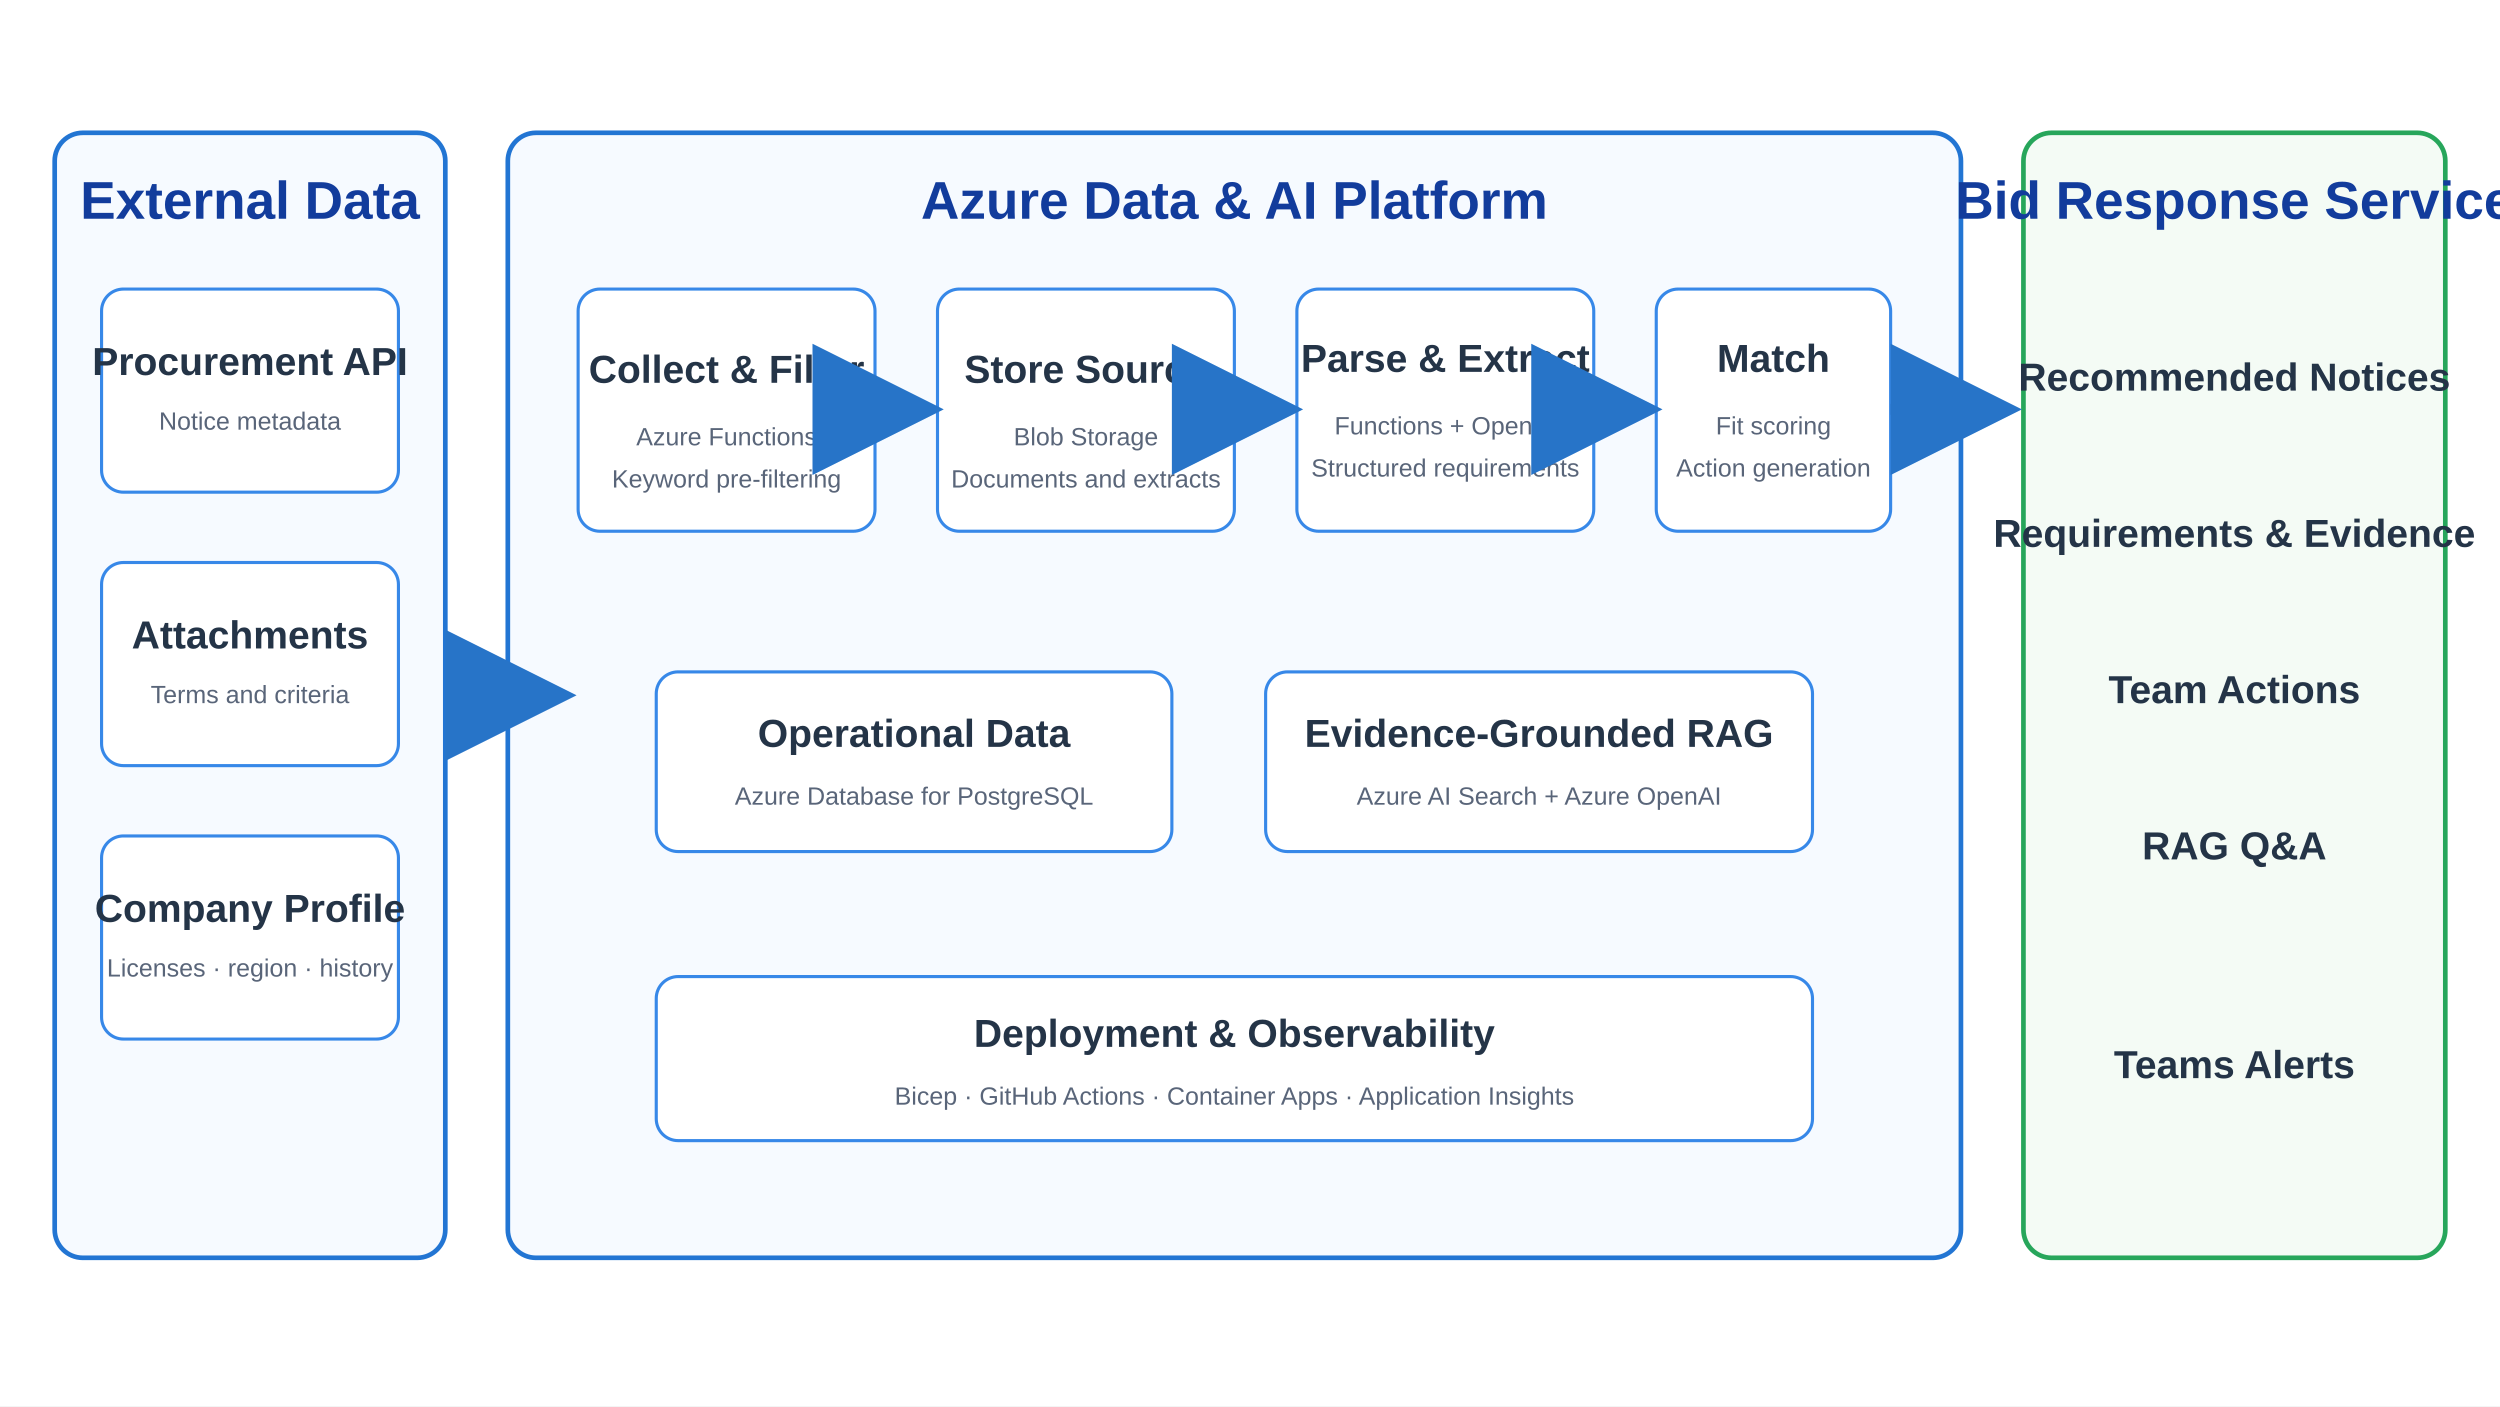
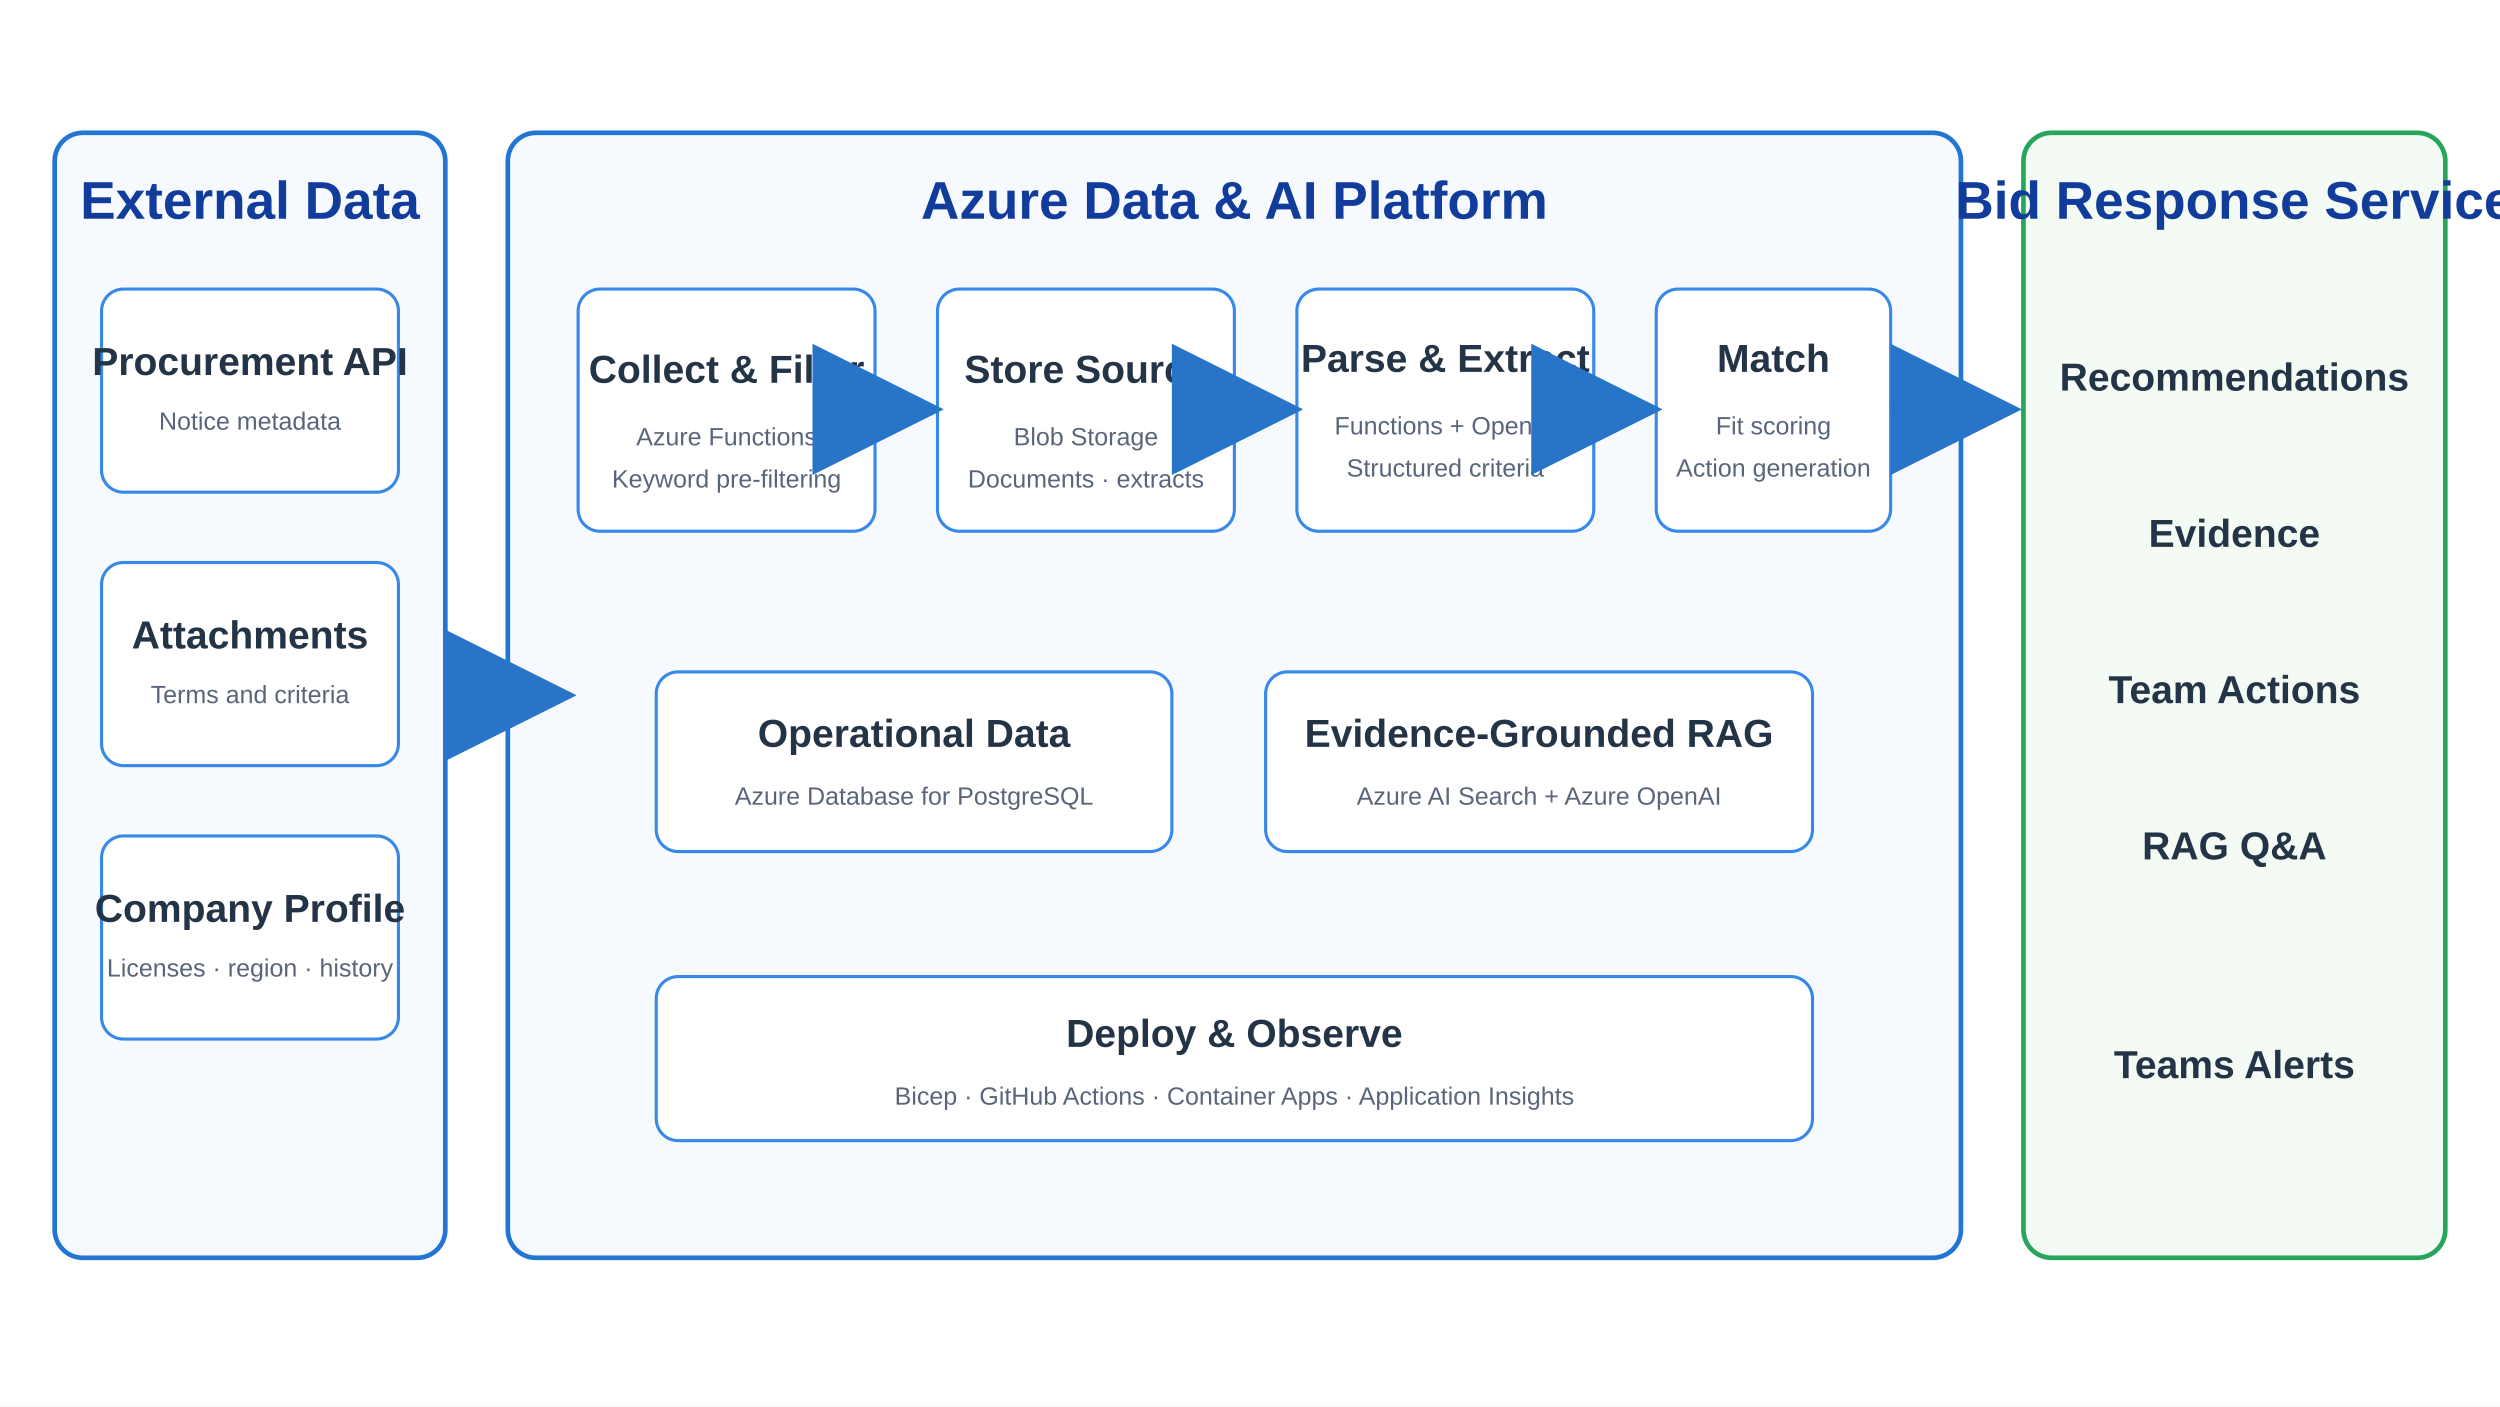
<svg xmlns="http://www.w3.org/2000/svg" width="1600" height="900" viewBox="0 0 1600 900">
  <style>text{font-family:Arial,sans-serif;fill:#243447}.title{font-size:34px;font-weight:700;fill:#123c9c}.h{font-size:25px;font-weight:700}.b{font-size:19px}.s{font-size:16px;fill:#596579}.box{fill:#fff;stroke:#3788e8;stroke-width:2}.group{fill:#f6faff;stroke:#2275d3;stroke-width:3}.green{fill:#f4fbf5;stroke:#27a65b;stroke-width:3}.arrow{stroke:#2774c8;stroke-width:7;fill:none;marker-end:url(#a)}</style>
  <defs>
    <marker id="a" markerWidth="12" markerHeight="12" refX="10" refY="6" orient="auto">
      <path d="M0,0 L12,6 L0,12 Z" fill="#2774c8" />
    </marker>
  </defs>
  <rect width="1600" height="900" fill="#fff" />
  <rect class="group" x="35" y="85" width="250" height="720" rx="18" />
  <text class="title" x="160" y="140" text-anchor="middle">External Data</text>
  <rect class="box" x="65" y="185" width="190" height="130" rx="14" />
  <text class="h" x="160" y="240" text-anchor="middle">Procurement API</text>
  <text class="s" x="160" y="275" text-anchor="middle">Notice metadata</text>
  <rect class="box" x="65" y="360" width="190" height="130" rx="14" />
  <text class="h" x="160" y="415" text-anchor="middle">Attachments</text>
  <text class="s" x="160" y="450" text-anchor="middle">Terms and criteria</text>
  <rect class="box" x="65" y="535" width="190" height="130" rx="14" />
  <text class="h" x="160" y="590" text-anchor="middle">Company Profile</text>
  <text class="s" x="160" y="625" text-anchor="middle">Licenses · region · history</text>
  <rect class="group" x="325" y="85" width="930" height="720" rx="18" />
  <text class="title" x="790" y="140" text-anchor="middle">Azure Data &amp; AI Platform</text>
  <rect class="box" x="370" y="185" width="190" height="155" rx="14" />
  <text class="h" x="465" y="245" text-anchor="middle">Collect &amp; Filter</text>
  <text class="s" x="465" y="285" text-anchor="middle">Azure Functions</text>
  <text class="s" x="465" y="312" text-anchor="middle">Keyword pre-filtering</text>
  <rect class="box" x="600" y="185" width="190" height="155" rx="14" />
  <text class="h" x="695" y="245" text-anchor="middle">Store Source</text>
  <text class="s" x="695" y="285" text-anchor="middle">Blob Storage</text>
-   <text class="s" x="695" y="312" text-anchor="middle">Documents and extracts</text>
+   <text class="s" x="695" y="312" text-anchor="middle">Documents · extracts</text>
  <rect class="box" x="830" y="185" width="190" height="155" rx="14" />
  <text class="h" x="925" y="238" text-anchor="middle">Parse &amp; Extract</text>
  <text class="s" x="925" y="278" text-anchor="middle">Functions + OpenAI</text>
-   <text class="s" x="925" y="305" text-anchor="middle">Structured requirements</text>
+   <text class="s" x="925" y="305" text-anchor="middle">Structured criteria</text>
  <rect class="box" x="1060" y="185" width="150" height="155" rx="14" />
  <text class="h" x="1135" y="238" text-anchor="middle">Match</text>
  <text class="s" x="1135" y="278" text-anchor="middle">Fit scoring</text>
  <text class="s" x="1135" y="305" text-anchor="middle">Action generation</text>
  <path class="arrow" d="M560 262 H590" />
  <path class="arrow" d="M790 262 H820" />
  <path class="arrow" d="M1020 262 H1050" />
  <path class="arrow" d="M285 445 H355" />
  <rect class="box" x="420" y="430" width="330" height="115" rx="14" />
  <text class="h" x="585" y="478" text-anchor="middle">Operational Data</text>
  <text class="s" x="585" y="515" text-anchor="middle">Azure Database for PostgreSQL</text>
  <rect class="box" x="810" y="430" width="350" height="115" rx="14" />
  <text class="h" x="985" y="478" text-anchor="middle">Evidence-Grounded RAG</text>
  <text class="s" x="985" y="515" text-anchor="middle">Azure AI Search + Azure OpenAI</text>
  <rect class="box" x="420" y="625" width="740" height="105" rx="14" />
-   <text class="h" x="790" y="670" text-anchor="middle">Deployment &amp; Observability</text>
+   <text class="h" x="790" y="670" text-anchor="middle">Deploy &amp; Observe</text>
  <text class="s" x="790" y="707" text-anchor="middle">Bicep · GitHub Actions · Container Apps · Application Insights</text>
  <rect class="green" x="1295" y="85" width="270" height="720" rx="18" />
  <text class="title" x="1430" y="140" text-anchor="middle" fill="#14733b">Bid Response Service</text>
-   <text class="h" x="1430" y="250" text-anchor="middle">Recommended Notices</text>
-   <text class="h" x="1430" y="350" text-anchor="middle">Requirements &amp; Evidence</text>
+   <text class="h" x="1430" y="250" text-anchor="middle">Recommendations</text>
+   <text class="h" x="1430" y="350" text-anchor="middle">Evidence</text>
  <text class="h" x="1430" y="450" text-anchor="middle">Team Actions</text>
  <text class="h" x="1430" y="550" text-anchor="middle">RAG Q&amp;A</text>
  <text class="h" x="1430" y="690" text-anchor="middle">Teams Alerts</text>
  <path class="arrow" d="M1210 262 H1280" />
</svg>
